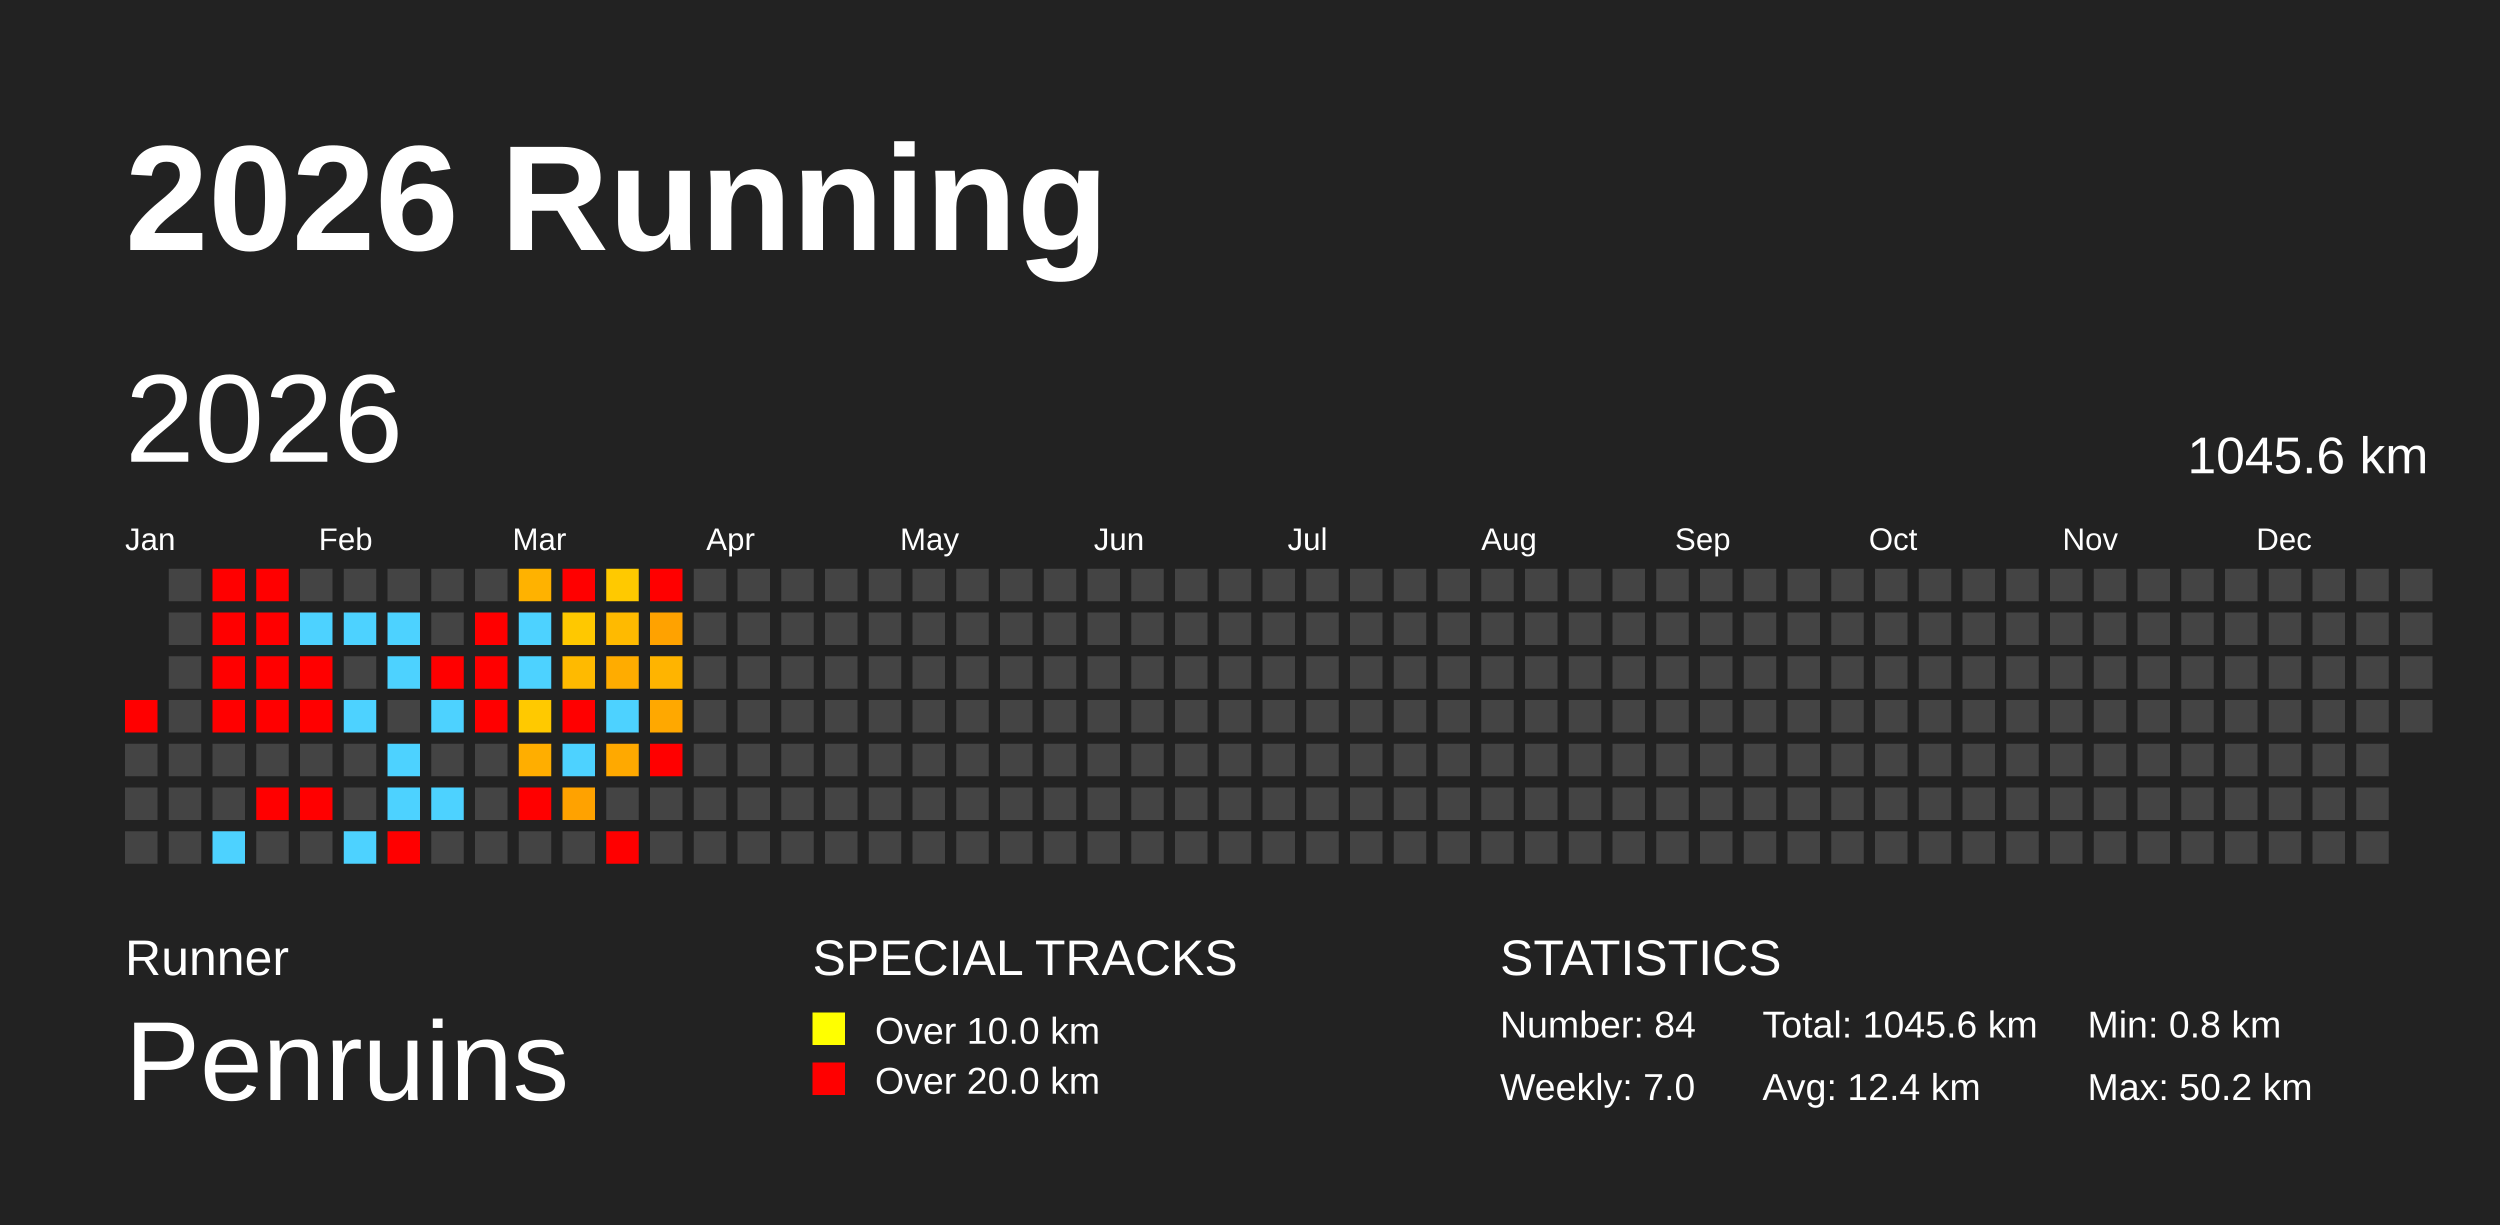
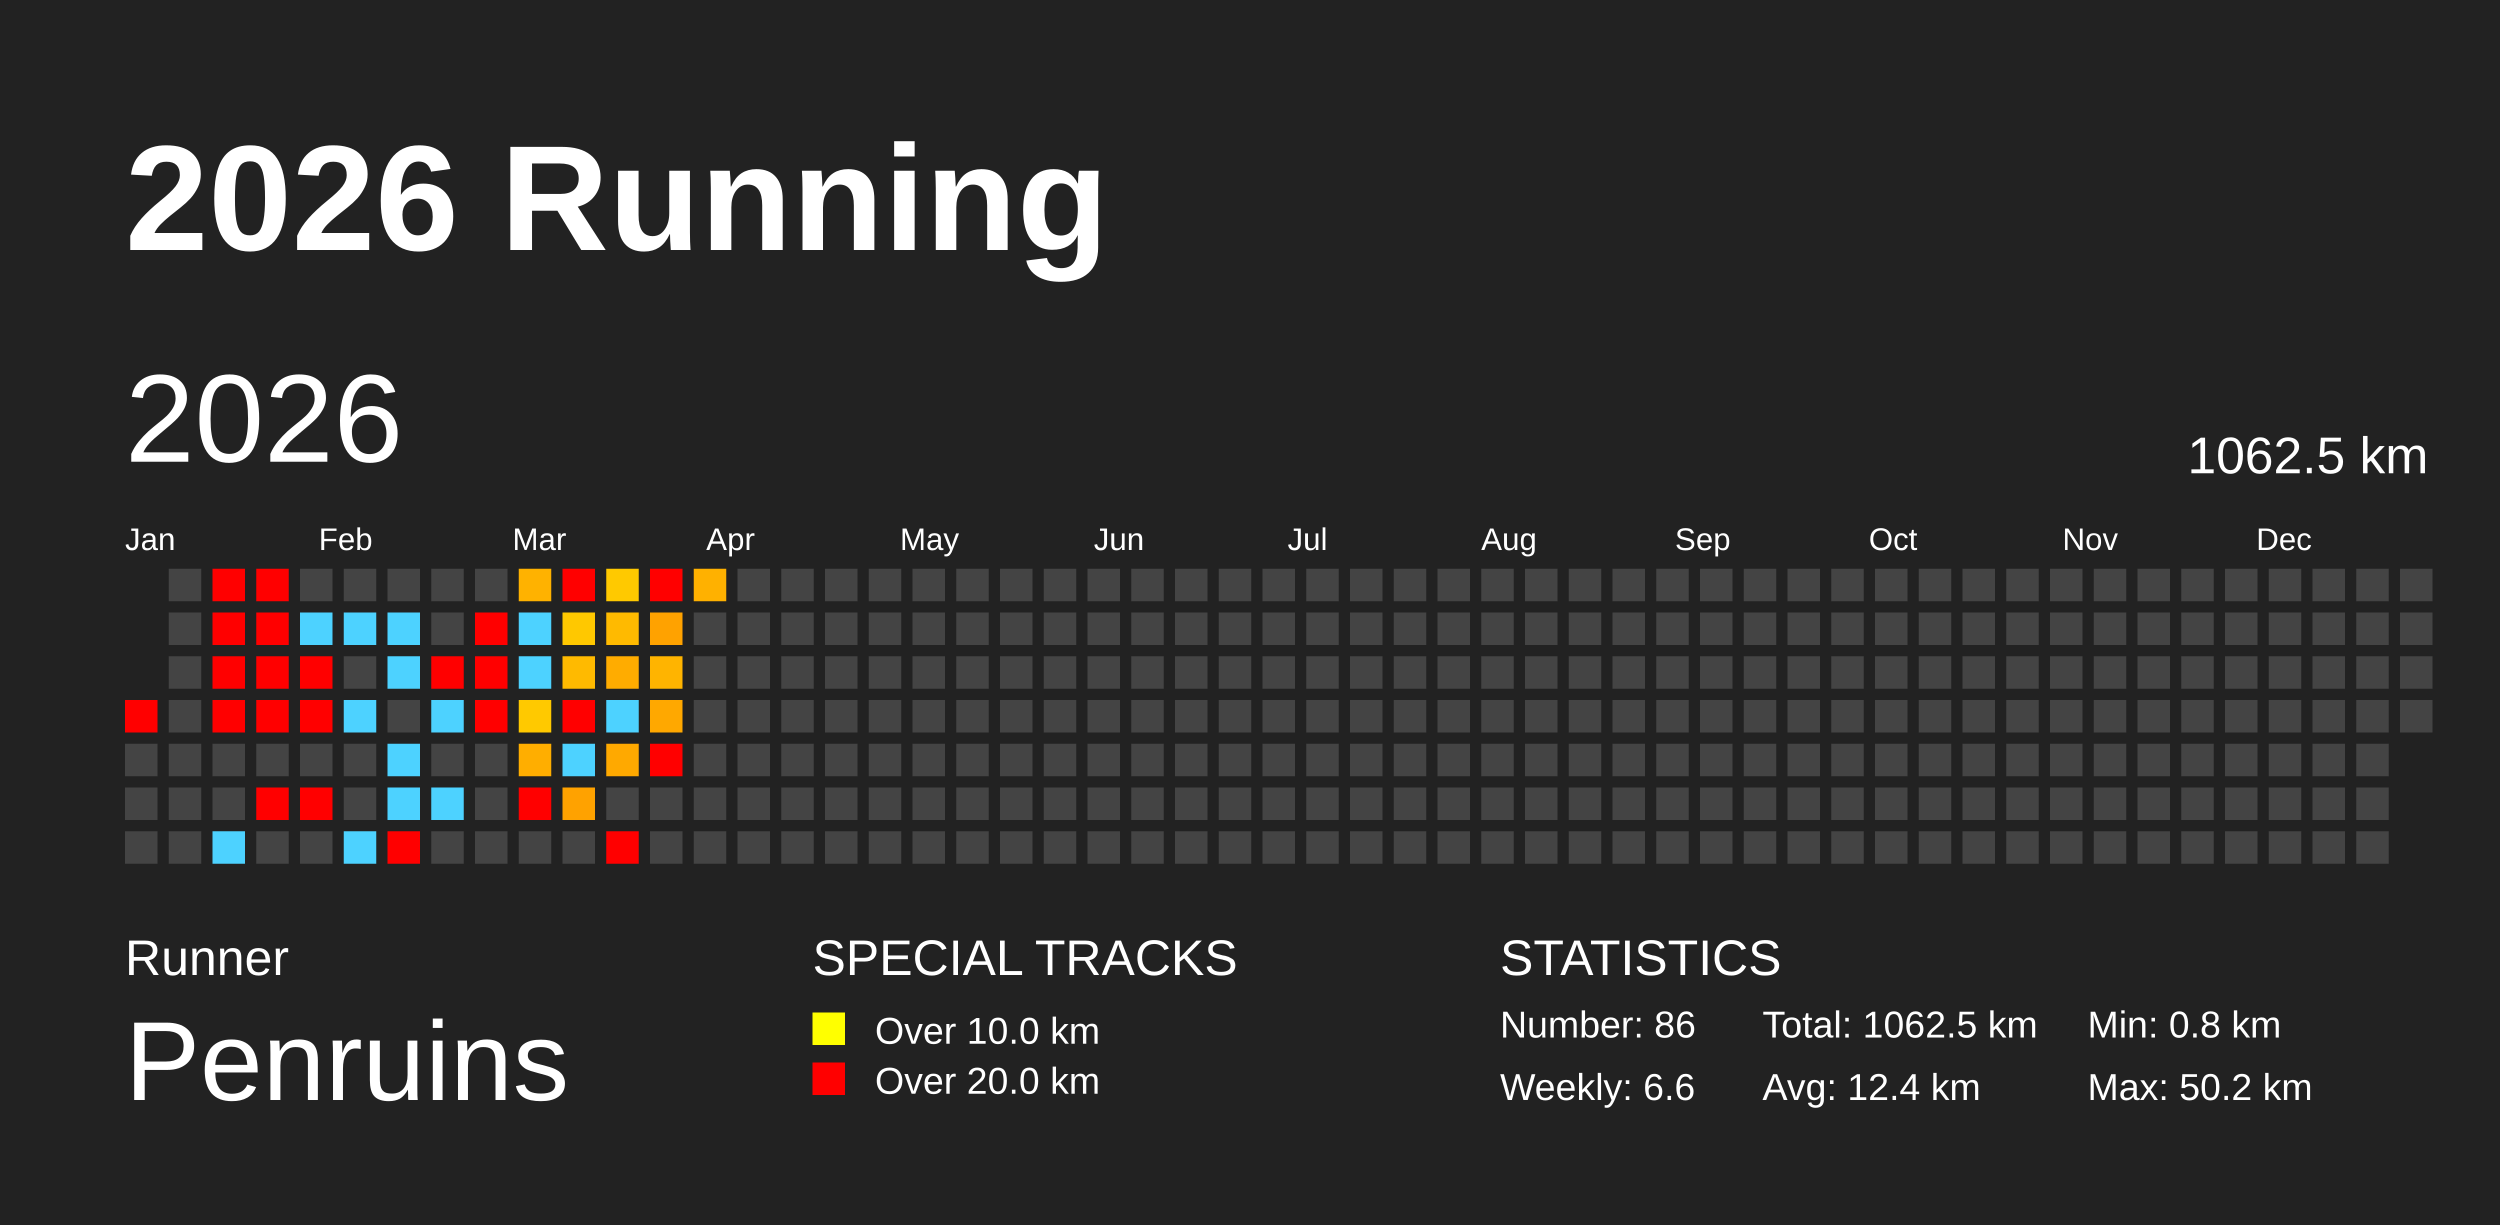
<svg xmlns="http://www.w3.org/2000/svg" baseProfile="full" height="98mm" version="1.1" viewBox="0,0,200,98" width="200mm">
  <defs />
  <rect fill="#222222" height="98" width="200" x="0" y="0" />
  <text fill="#FFFFFF" style="font-size:12px; font-family:Arial; font-weight:bold;" x="10" y="20">2026 Running</text>
  <text fill="#FFFFFF" style="font-size:4px; font-family:Arial" x="10" y="78">Runner</text>
  <text fill="#FFFFFF" style="font-size:9px; font-family:Arial" x="10" y="88">Penruins</text>
  <text fill="#FFFFFF" style="font-size:4px; font-family:Arial" x="65" y="78">SPECIAL TRACKS</text>
  <rect fill="yellow" height="2.6" width="2.6" x="65" y="81" />
  <text fill="#FFFFFF" style="font-size:3px; font-family:Arial" x="70" y="83.5">Over 10.0 km</text>
  <rect fill="red" height="2.6" width="2.6" x="65" y="85" />
  <text fill="#FFFFFF" style="font-size:3px; font-family:Arial" x="70" y="87.5">Over 20.0 km</text>
  <text fill="#FFFFFF" style="font-size:4px; font-family:Arial" x="120" y="78">STATISTICS</text>
-   <text fill="#FFFFFF" style="font-size:3px; font-family:Arial" x="120" y="83">Number: 84</text>
-   <text fill="#FFFFFF" style="font-size:3px; font-family:Arial" x="120" y="88">Weekly: 7.0</text>
-   <text fill="#FFFFFF" style="font-size:3px; font-family:Arial" x="141" y="83">Total: 1045.6 km</text>
+   <text fill="#FFFFFF" style="font-size:3px; font-family:Arial" x="120" y="83">Number: 86</text>
+   <text fill="#FFFFFF" style="font-size:3px; font-family:Arial" x="120" y="88">Weekly: 6.6</text>
+   <text fill="#FFFFFF" style="font-size:3px; font-family:Arial" x="141" y="83">Total: 1062.5 km</text>
  <text fill="#FFFFFF" style="font-size:3px; font-family:Arial" x="141" y="88">Avg: 12.4 km</text>
  <text fill="#FFFFFF" style="font-size:3px; font-family:Arial" x="167" y="83">Min: 0.8 km</text>
  <text fill="#FFFFFF" style="font-size:3px; font-family:Arial" x="167" y="88">Max: 50.2 km</text>
  <text dominant-baseline="hanging" fill="#FFFFFF" style="font-size:10.0px; font-family:Arial;" x="10" y="30">2026</text>
-   <text dominant-baseline="hanging" fill="#FFFFFF" style="font-size:4.125px; font-family:Arial;" x="175" y="35">1045.6 km</text>
+   <text dominant-baseline="hanging" fill="#FFFFFF" style="font-size:4.125px; font-family:Arial;" x="175" y="35">1062.5 km</text>
  <text fill="#FFFFFF" style="font-size:2.5px; font-family:Arial" x="10.0" y="44">Jan</text>
  <text fill="#FFFFFF" style="font-size:2.5px; font-family:Arial" x="25.5" y="44">Feb</text>
  <text fill="#FFFFFF" style="font-size:2.5px; font-family:Arial" x="41.0" y="44">Mar</text>
  <text fill="#FFFFFF" style="font-size:2.5px; font-family:Arial" x="56.5" y="44">Apr</text>
  <text fill="#FFFFFF" style="font-size:2.5px; font-family:Arial" x="72.0" y="44">May</text>
  <text fill="#FFFFFF" style="font-size:2.5px; font-family:Arial" x="87.5" y="44">Jun</text>
  <text fill="#FFFFFF" style="font-size:2.5px; font-family:Arial" x="103.0" y="44">Jul</text>
  <text fill="#FFFFFF" style="font-size:2.5px; font-family:Arial" x="118.5" y="44">Aug</text>
  <text fill="#FFFFFF" style="font-size:2.5px; font-family:Arial" x="134.0" y="44">Sep</text>
  <text fill="#FFFFFF" style="font-size:2.5px; font-family:Arial" x="149.5" y="44">Oct</text>
  <text fill="#FFFFFF" style="font-size:2.5px; font-family:Arial" x="165.0" y="44">Nov</text>
  <text fill="#FFFFFF" style="font-size:2.5px; font-family:Arial" x="180.5" y="44">Dec</text>
  <rect fill="red" height="2.6" width="2.6" x="10.0" y="56.0" />
  <rect fill="#444444" height="2.6" width="2.6" x="10.0" y="59.5" />
  <rect fill="#444444" height="2.6" width="2.6" x="10.0" y="63.0" />
  <rect fill="#444444" height="2.6" width="2.6" x="10.0" y="66.5" />
  <rect fill="#444444" height="2.6" width="2.6" x="13.5" y="45.5" />
  <rect fill="#444444" height="2.6" width="2.6" x="13.5" y="49.0" />
  <rect fill="#444444" height="2.6" width="2.6" x="13.5" y="52.5" />
  <rect fill="#444444" height="2.6" width="2.6" x="13.5" y="56.0" />
  <rect fill="#444444" height="2.6" width="2.6" x="13.5" y="59.5" />
  <rect fill="#444444" height="2.6" width="2.6" x="13.5" y="63.0" />
  <rect fill="#444444" height="2.6" width="2.6" x="13.5" y="66.5" />
  <rect fill="red" height="2.6" width="2.6" x="17.0" y="45.5" />
  <rect fill="red" height="2.6" width="2.6" x="17.0" y="49.0" />
  <rect fill="red" height="2.6" width="2.6" x="17.0" y="52.5" />
  <rect fill="red" height="2.6" width="2.6" x="17.0" y="56.0" />
  <rect fill="#444444" height="2.6" width="2.6" x="17.0" y="59.5" />
  <rect fill="#444444" height="2.6" width="2.6" x="17.0" y="63.0" />
  <rect fill="#4dd2ff" height="2.6" width="2.6" x="17.0" y="66.5" />
  <rect fill="red" height="2.6" width="2.6" x="20.5" y="45.5" />
  <rect fill="red" height="2.6" width="2.6" x="20.5" y="49.0" />
  <rect fill="red" height="2.6" width="2.6" x="20.5" y="52.5" />
  <rect fill="red" height="2.6" width="2.6" x="20.5" y="56.0" />
  <rect fill="#444444" height="2.6" width="2.6" x="20.5" y="59.5" />
  <rect fill="red" height="2.6" width="2.6" x="20.5" y="63.0" />
  <rect fill="#444444" height="2.6" width="2.6" x="20.5" y="66.5" />
  <rect fill="#444444" height="2.6" width="2.6" x="24.0" y="45.5" />
  <rect fill="#4dd2ff" height="2.6" width="2.6" x="24.0" y="49.0" />
  <rect fill="red" height="2.6" width="2.6" x="24.0" y="52.5" />
  <rect fill="red" height="2.6" width="2.6" x="24.0" y="56.0" />
  <rect fill="#444444" height="2.6" width="2.6" x="24.0" y="59.5" />
  <rect fill="red" height="2.6" width="2.6" x="24.0" y="63.0" />
  <rect fill="#444444" height="2.6" width="2.6" x="24.0" y="66.5" />
  <rect fill="#444444" height="2.6" width="2.6" x="27.5" y="45.5" />
  <rect fill="#4dd2ff" height="2.6" width="2.6" x="27.5" y="49.0" />
  <rect fill="#444444" height="2.6" width="2.6" x="27.5" y="52.5" />
  <rect fill="#4dd2ff" height="2.6" width="2.6" x="27.5" y="56.0" />
  <rect fill="#444444" height="2.6" width="2.6" x="27.5" y="59.5" />
  <rect fill="#444444" height="2.6" width="2.6" x="27.5" y="63.0" />
  <rect fill="#4dd2ff" height="2.6" width="2.6" x="27.5" y="66.5" />
  <rect fill="#444444" height="2.6" width="2.6" x="31.0" y="45.5" />
  <rect fill="#4dd2ff" height="2.6" width="2.6" x="31.0" y="49.0" />
  <rect fill="#4dd2ff" height="2.6" width="2.6" x="31.0" y="52.5" />
  <rect fill="#444444" height="2.6" width="2.6" x="31.0" y="56.0" />
  <rect fill="#4dd2ff" height="2.6" width="2.6" x="31.0" y="59.5" />
  <rect fill="#4dd2ff" height="2.6" width="2.6" x="31.0" y="63.0" />
  <rect fill="red" height="2.6" width="2.6" x="31.0" y="66.5" />
  <rect fill="#444444" height="2.6" width="2.6" x="34.5" y="45.5" />
  <rect fill="#444444" height="2.6" width="2.6" x="34.5" y="49.0" />
  <rect fill="red" height="2.6" width="2.6" x="34.5" y="52.5" />
  <rect fill="#4dd2ff" height="2.6" width="2.6" x="34.5" y="56.0" />
  <rect fill="#444444" height="2.6" width="2.6" x="34.5" y="59.5" />
  <rect fill="#4dd2ff" height="2.6" width="2.6" x="34.5" y="63.0" />
  <rect fill="#444444" height="2.6" width="2.6" x="34.5" y="66.5" />
  <rect fill="#444444" height="2.6" width="2.6" x="38.0" y="45.5" />
  <rect fill="red" height="2.6" width="2.6" x="38.0" y="49.0" />
  <rect fill="red" height="2.6" width="2.6" x="38.0" y="52.5" />
  <rect fill="red" height="2.6" width="2.6" x="38.0" y="56.0" />
  <rect fill="#444444" height="2.6" width="2.6" x="38.0" y="59.5" />
  <rect fill="#444444" height="2.6" width="2.6" x="38.0" y="63.0" />
  <rect fill="#444444" height="2.6" width="2.6" x="38.0" y="66.5" />
  <rect fill="#ffb200" height="2.6" width="2.6" x="41.5" y="45.5" />
  <rect fill="#4dd2ff" height="2.6" width="2.6" x="41.5" y="49.0" />
  <rect fill="#4dd2ff" height="2.6" width="2.6" x="41.5" y="52.5" />
  <rect fill="#ffc900" height="2.6" width="2.6" x="41.5" y="56.0" />
  <rect fill="#ffae00" height="2.6" width="2.6" x="41.5" y="59.5" />
  <rect fill="red" height="2.6" width="2.6" x="41.5" y="63.0" />
  <rect fill="#444444" height="2.6" width="2.6" x="41.5" y="66.5" />
  <rect fill="red" height="2.6" width="2.6" x="45.0" y="45.5" />
  <rect fill="#ffc800" height="2.6" width="2.6" x="45.0" y="49.0" />
  <rect fill="#ffba00" height="2.6" width="2.6" x="45.0" y="52.5" />
  <rect fill="red" height="2.6" width="2.6" x="45.0" y="56.0" />
  <rect fill="#4dd2ff" height="2.6" width="2.6" x="45.0" y="59.5" />
  <rect fill="#ffa200" height="2.6" width="2.6" x="45.0" y="63.0" />
  <rect fill="#444444" height="2.6" width="2.6" x="45.0" y="66.5" />
  <rect fill="#ffc900" height="2.6" width="2.6" x="48.5" y="45.5" />
  <rect fill="#ffba00" height="2.6" width="2.6" x="48.5" y="49.0" />
  <rect fill="#ffac00" height="2.6" width="2.6" x="48.5" y="52.5" />
  <rect fill="#4dd2ff" height="2.6" width="2.6" x="48.5" y="56.0" />
  <rect fill="#ffa900" height="2.6" width="2.6" x="48.5" y="59.5" />
  <rect fill="#444444" height="2.6" width="2.6" x="48.5" y="63.0" />
  <rect fill="red" height="2.6" width="2.6" x="48.5" y="66.5" />
  <rect fill="red" height="2.6" width="2.6" x="52.0" y="45.5" />
  <rect fill="#ffa200" height="2.6" width="2.6" x="52.0" y="49.0" />
  <rect fill="#ffb400" height="2.6" width="2.6" x="52.0" y="52.5" />
  <rect fill="#ffa800" height="2.6" width="2.6" x="52.0" y="56.0" />
  <rect fill="red" height="2.6" width="2.6" x="52.0" y="59.5" />
  <rect fill="#444444" height="2.6" width="2.6" x="52.0" y="63.0" />
  <rect fill="#444444" height="2.6" width="2.6" x="52.0" y="66.5" />
-   <rect fill="#444444" height="2.6" width="2.6" x="55.5" y="45.5" />
+   <rect fill="#ffb100" height="2.6" width="2.6" x="55.5" y="45.5" />
  <rect fill="#444444" height="2.6" width="2.6" x="55.5" y="49.0" />
  <rect fill="#444444" height="2.6" width="2.6" x="55.5" y="52.5" />
  <rect fill="#444444" height="2.6" width="2.6" x="55.5" y="56.0" />
  <rect fill="#444444" height="2.6" width="2.6" x="55.5" y="59.5" />
  <rect fill="#444444" height="2.6" width="2.6" x="55.5" y="63.0" />
  <rect fill="#444444" height="2.6" width="2.6" x="55.5" y="66.5" />
  <rect fill="#444444" height="2.6" width="2.6" x="59.0" y="45.5" />
  <rect fill="#444444" height="2.6" width="2.6" x="59.0" y="49.0" />
  <rect fill="#444444" height="2.6" width="2.6" x="59.0" y="52.5" />
  <rect fill="#444444" height="2.6" width="2.6" x="59.0" y="56.0" />
  <rect fill="#444444" height="2.6" width="2.6" x="59.0" y="59.5" />
  <rect fill="#444444" height="2.6" width="2.6" x="59.0" y="63.0" />
  <rect fill="#444444" height="2.6" width="2.6" x="59.0" y="66.5" />
  <rect fill="#444444" height="2.6" width="2.6" x="62.5" y="45.5" />
  <rect fill="#444444" height="2.6" width="2.6" x="62.5" y="49.0" />
  <rect fill="#444444" height="2.6" width="2.6" x="62.5" y="52.5" />
  <rect fill="#444444" height="2.6" width="2.6" x="62.5" y="56.0" />
  <rect fill="#444444" height="2.6" width="2.6" x="62.5" y="59.5" />
  <rect fill="#444444" height="2.6" width="2.6" x="62.5" y="63.0" />
  <rect fill="#444444" height="2.6" width="2.6" x="62.5" y="66.5" />
  <rect fill="#444444" height="2.6" width="2.6" x="66.0" y="45.5" />
  <rect fill="#444444" height="2.6" width="2.6" x="66.0" y="49.0" />
  <rect fill="#444444" height="2.6" width="2.6" x="66.0" y="52.5" />
  <rect fill="#444444" height="2.6" width="2.6" x="66.0" y="56.0" />
  <rect fill="#444444" height="2.6" width="2.6" x="66.0" y="59.5" />
  <rect fill="#444444" height="2.6" width="2.6" x="66.0" y="63.0" />
  <rect fill="#444444" height="2.6" width="2.6" x="66.0" y="66.5" />
  <rect fill="#444444" height="2.6" width="2.6" x="69.5" y="45.5" />
  <rect fill="#444444" height="2.6" width="2.6" x="69.5" y="49.0" />
  <rect fill="#444444" height="2.6" width="2.6" x="69.5" y="52.5" />
  <rect fill="#444444" height="2.6" width="2.6" x="69.5" y="56.0" />
  <rect fill="#444444" height="2.6" width="2.6" x="69.5" y="59.5" />
  <rect fill="#444444" height="2.6" width="2.6" x="69.5" y="63.0" />
  <rect fill="#444444" height="2.6" width="2.6" x="69.5" y="66.5" />
  <rect fill="#444444" height="2.6" width="2.6" x="73.0" y="45.5" />
  <rect fill="#444444" height="2.6" width="2.6" x="73.0" y="49.0" />
  <rect fill="#444444" height="2.6" width="2.6" x="73.0" y="52.5" />
  <rect fill="#444444" height="2.6" width="2.6" x="73.0" y="56.0" />
  <rect fill="#444444" height="2.6" width="2.6" x="73.0" y="59.5" />
  <rect fill="#444444" height="2.6" width="2.6" x="73.0" y="63.0" />
  <rect fill="#444444" height="2.6" width="2.6" x="73.0" y="66.5" />
  <rect fill="#444444" height="2.6" width="2.6" x="76.5" y="45.5" />
  <rect fill="#444444" height="2.6" width="2.6" x="76.5" y="49.0" />
  <rect fill="#444444" height="2.6" width="2.6" x="76.5" y="52.5" />
  <rect fill="#444444" height="2.6" width="2.6" x="76.5" y="56.0" />
  <rect fill="#444444" height="2.6" width="2.6" x="76.5" y="59.5" />
  <rect fill="#444444" height="2.6" width="2.6" x="76.5" y="63.0" />
  <rect fill="#444444" height="2.6" width="2.6" x="76.5" y="66.5" />
  <rect fill="#444444" height="2.6" width="2.6" x="80.0" y="45.5" />
  <rect fill="#444444" height="2.6" width="2.6" x="80.0" y="49.0" />
  <rect fill="#444444" height="2.6" width="2.6" x="80.0" y="52.5" />
  <rect fill="#444444" height="2.6" width="2.6" x="80.0" y="56.0" />
  <rect fill="#444444" height="2.6" width="2.6" x="80.0" y="59.5" />
  <rect fill="#444444" height="2.6" width="2.6" x="80.0" y="63.0" />
  <rect fill="#444444" height="2.6" width="2.6" x="80.0" y="66.5" />
  <rect fill="#444444" height="2.6" width="2.6" x="83.5" y="45.5" />
  <rect fill="#444444" height="2.6" width="2.6" x="83.5" y="49.0" />
  <rect fill="#444444" height="2.6" width="2.6" x="83.5" y="52.5" />
  <rect fill="#444444" height="2.6" width="2.6" x="83.5" y="56.0" />
  <rect fill="#444444" height="2.6" width="2.6" x="83.5" y="59.5" />
  <rect fill="#444444" height="2.6" width="2.6" x="83.5" y="63.0" />
  <rect fill="#444444" height="2.6" width="2.6" x="83.5" y="66.5" />
  <rect fill="#444444" height="2.6" width="2.6" x="87.0" y="45.5" />
  <rect fill="#444444" height="2.6" width="2.6" x="87.0" y="49.0" />
  <rect fill="#444444" height="2.6" width="2.6" x="87.0" y="52.5" />
  <rect fill="#444444" height="2.6" width="2.6" x="87.0" y="56.0" />
  <rect fill="#444444" height="2.6" width="2.6" x="87.0" y="59.5" />
  <rect fill="#444444" height="2.6" width="2.6" x="87.0" y="63.0" />
  <rect fill="#444444" height="2.6" width="2.6" x="87.0" y="66.5" />
  <rect fill="#444444" height="2.6" width="2.6" x="90.5" y="45.5" />
  <rect fill="#444444" height="2.6" width="2.6" x="90.5" y="49.0" />
  <rect fill="#444444" height="2.6" width="2.6" x="90.5" y="52.5" />
  <rect fill="#444444" height="2.6" width="2.6" x="90.5" y="56.0" />
  <rect fill="#444444" height="2.6" width="2.6" x="90.5" y="59.5" />
  <rect fill="#444444" height="2.6" width="2.6" x="90.5" y="63.0" />
  <rect fill="#444444" height="2.6" width="2.6" x="90.5" y="66.5" />
  <rect fill="#444444" height="2.6" width="2.6" x="94.0" y="45.5" />
  <rect fill="#444444" height="2.6" width="2.6" x="94.0" y="49.0" />
  <rect fill="#444444" height="2.6" width="2.6" x="94.0" y="52.5" />
  <rect fill="#444444" height="2.6" width="2.6" x="94.0" y="56.0" />
  <rect fill="#444444" height="2.6" width="2.6" x="94.0" y="59.5" />
  <rect fill="#444444" height="2.6" width="2.6" x="94.0" y="63.0" />
  <rect fill="#444444" height="2.6" width="2.6" x="94.0" y="66.5" />
  <rect fill="#444444" height="2.6" width="2.6" x="97.5" y="45.5" />
  <rect fill="#444444" height="2.6" width="2.6" x="97.5" y="49.0" />
  <rect fill="#444444" height="2.6" width="2.6" x="97.5" y="52.5" />
  <rect fill="#444444" height="2.6" width="2.6" x="97.5" y="56.0" />
  <rect fill="#444444" height="2.6" width="2.6" x="97.5" y="59.5" />
  <rect fill="#444444" height="2.6" width="2.6" x="97.5" y="63.0" />
  <rect fill="#444444" height="2.6" width="2.6" x="97.5" y="66.5" />
  <rect fill="#444444" height="2.6" width="2.6" x="101.0" y="45.5" />
  <rect fill="#444444" height="2.6" width="2.6" x="101.0" y="49.0" />
  <rect fill="#444444" height="2.6" width="2.6" x="101.0" y="52.5" />
  <rect fill="#444444" height="2.6" width="2.6" x="101.0" y="56.0" />
  <rect fill="#444444" height="2.6" width="2.6" x="101.0" y="59.5" />
  <rect fill="#444444" height="2.6" width="2.6" x="101.0" y="63.0" />
  <rect fill="#444444" height="2.6" width="2.6" x="101.0" y="66.5" />
  <rect fill="#444444" height="2.6" width="2.6" x="104.5" y="45.5" />
  <rect fill="#444444" height="2.6" width="2.6" x="104.5" y="49.0" />
  <rect fill="#444444" height="2.6" width="2.6" x="104.5" y="52.5" />
  <rect fill="#444444" height="2.6" width="2.6" x="104.5" y="56.0" />
  <rect fill="#444444" height="2.6" width="2.6" x="104.5" y="59.5" />
  <rect fill="#444444" height="2.6" width="2.6" x="104.5" y="63.0" />
  <rect fill="#444444" height="2.6" width="2.6" x="104.5" y="66.5" />
  <rect fill="#444444" height="2.6" width="2.6" x="108.0" y="45.5" />
  <rect fill="#444444" height="2.6" width="2.6" x="108.0" y="49.0" />
  <rect fill="#444444" height="2.6" width="2.6" x="108.0" y="52.5" />
  <rect fill="#444444" height="2.6" width="2.6" x="108.0" y="56.0" />
  <rect fill="#444444" height="2.6" width="2.6" x="108.0" y="59.5" />
  <rect fill="#444444" height="2.6" width="2.6" x="108.0" y="63.0" />
  <rect fill="#444444" height="2.6" width="2.6" x="108.0" y="66.5" />
  <rect fill="#444444" height="2.6" width="2.6" x="111.5" y="45.5" />
  <rect fill="#444444" height="2.6" width="2.6" x="111.5" y="49.0" />
  <rect fill="#444444" height="2.6" width="2.6" x="111.5" y="52.5" />
  <rect fill="#444444" height="2.6" width="2.6" x="111.5" y="56.0" />
  <rect fill="#444444" height="2.6" width="2.6" x="111.5" y="59.5" />
  <rect fill="#444444" height="2.6" width="2.6" x="111.5" y="63.0" />
  <rect fill="#444444" height="2.6" width="2.6" x="111.5" y="66.5" />
  <rect fill="#444444" height="2.6" width="2.6" x="115.0" y="45.5" />
  <rect fill="#444444" height="2.6" width="2.6" x="115.0" y="49.0" />
  <rect fill="#444444" height="2.6" width="2.6" x="115.0" y="52.5" />
  <rect fill="#444444" height="2.6" width="2.6" x="115.0" y="56.0" />
  <rect fill="#444444" height="2.6" width="2.6" x="115.0" y="59.5" />
  <rect fill="#444444" height="2.6" width="2.6" x="115.0" y="63.0" />
  <rect fill="#444444" height="2.6" width="2.6" x="115.0" y="66.5" />
  <rect fill="#444444" height="2.6" width="2.6" x="118.5" y="45.5" />
  <rect fill="#444444" height="2.6" width="2.6" x="118.5" y="49.0" />
  <rect fill="#444444" height="2.6" width="2.6" x="118.5" y="52.5" />
  <rect fill="#444444" height="2.6" width="2.6" x="118.5" y="56.0" />
  <rect fill="#444444" height="2.6" width="2.6" x="118.5" y="59.5" />
  <rect fill="#444444" height="2.6" width="2.6" x="118.5" y="63.0" />
  <rect fill="#444444" height="2.6" width="2.6" x="118.5" y="66.5" />
  <rect fill="#444444" height="2.6" width="2.6" x="122.0" y="45.5" />
  <rect fill="#444444" height="2.6" width="2.6" x="122.0" y="49.0" />
  <rect fill="#444444" height="2.6" width="2.6" x="122.0" y="52.5" />
  <rect fill="#444444" height="2.6" width="2.6" x="122.0" y="56.0" />
  <rect fill="#444444" height="2.6" width="2.6" x="122.0" y="59.5" />
  <rect fill="#444444" height="2.6" width="2.6" x="122.0" y="63.0" />
  <rect fill="#444444" height="2.6" width="2.6" x="122.0" y="66.5" />
  <rect fill="#444444" height="2.6" width="2.6" x="125.5" y="45.5" />
  <rect fill="#444444" height="2.6" width="2.6" x="125.5" y="49.0" />
  <rect fill="#444444" height="2.6" width="2.6" x="125.5" y="52.5" />
  <rect fill="#444444" height="2.6" width="2.6" x="125.5" y="56.0" />
  <rect fill="#444444" height="2.6" width="2.6" x="125.5" y="59.5" />
  <rect fill="#444444" height="2.6" width="2.6" x="125.5" y="63.0" />
  <rect fill="#444444" height="2.6" width="2.6" x="125.5" y="66.5" />
  <rect fill="#444444" height="2.6" width="2.6" x="129.0" y="45.5" />
  <rect fill="#444444" height="2.6" width="2.6" x="129.0" y="49.0" />
  <rect fill="#444444" height="2.6" width="2.6" x="129.0" y="52.5" />
  <rect fill="#444444" height="2.6" width="2.6" x="129.0" y="56.0" />
  <rect fill="#444444" height="2.6" width="2.6" x="129.0" y="59.5" />
  <rect fill="#444444" height="2.6" width="2.6" x="129.0" y="63.0" />
  <rect fill="#444444" height="2.6" width="2.6" x="129.0" y="66.5" />
  <rect fill="#444444" height="2.6" width="2.6" x="132.5" y="45.5" />
  <rect fill="#444444" height="2.6" width="2.6" x="132.5" y="49.0" />
  <rect fill="#444444" height="2.6" width="2.6" x="132.5" y="52.5" />
  <rect fill="#444444" height="2.6" width="2.6" x="132.5" y="56.0" />
  <rect fill="#444444" height="2.6" width="2.6" x="132.5" y="59.5" />
  <rect fill="#444444" height="2.6" width="2.6" x="132.5" y="63.0" />
  <rect fill="#444444" height="2.6" width="2.6" x="132.5" y="66.5" />
  <rect fill="#444444" height="2.6" width="2.6" x="136.0" y="45.5" />
  <rect fill="#444444" height="2.6" width="2.6" x="136.0" y="49.0" />
  <rect fill="#444444" height="2.6" width="2.6" x="136.0" y="52.5" />
  <rect fill="#444444" height="2.6" width="2.6" x="136.0" y="56.0" />
  <rect fill="#444444" height="2.6" width="2.6" x="136.0" y="59.5" />
  <rect fill="#444444" height="2.6" width="2.6" x="136.0" y="63.0" />
  <rect fill="#444444" height="2.6" width="2.6" x="136.0" y="66.5" />
  <rect fill="#444444" height="2.6" width="2.6" x="139.5" y="45.5" />
  <rect fill="#444444" height="2.6" width="2.6" x="139.5" y="49.0" />
  <rect fill="#444444" height="2.6" width="2.6" x="139.5" y="52.5" />
  <rect fill="#444444" height="2.6" width="2.6" x="139.5" y="56.0" />
  <rect fill="#444444" height="2.6" width="2.6" x="139.5" y="59.5" />
  <rect fill="#444444" height="2.6" width="2.6" x="139.5" y="63.0" />
  <rect fill="#444444" height="2.6" width="2.6" x="139.5" y="66.5" />
  <rect fill="#444444" height="2.6" width="2.6" x="143.0" y="45.5" />
  <rect fill="#444444" height="2.6" width="2.6" x="143.0" y="49.0" />
  <rect fill="#444444" height="2.6" width="2.6" x="143.0" y="52.5" />
  <rect fill="#444444" height="2.6" width="2.6" x="143.0" y="56.0" />
  <rect fill="#444444" height="2.6" width="2.6" x="143.0" y="59.5" />
  <rect fill="#444444" height="2.6" width="2.6" x="143.0" y="63.0" />
  <rect fill="#444444" height="2.6" width="2.6" x="143.0" y="66.5" />
  <rect fill="#444444" height="2.6" width="2.6" x="146.5" y="45.5" />
  <rect fill="#444444" height="2.6" width="2.6" x="146.5" y="49.0" />
  <rect fill="#444444" height="2.6" width="2.6" x="146.5" y="52.5" />
  <rect fill="#444444" height="2.6" width="2.6" x="146.5" y="56.0" />
  <rect fill="#444444" height="2.6" width="2.6" x="146.5" y="59.5" />
  <rect fill="#444444" height="2.6" width="2.6" x="146.5" y="63.0" />
  <rect fill="#444444" height="2.6" width="2.6" x="146.5" y="66.5" />
  <rect fill="#444444" height="2.6" width="2.6" x="150.0" y="45.5" />
  <rect fill="#444444" height="2.6" width="2.6" x="150.0" y="49.0" />
  <rect fill="#444444" height="2.6" width="2.6" x="150.0" y="52.5" />
  <rect fill="#444444" height="2.6" width="2.6" x="150.0" y="56.0" />
  <rect fill="#444444" height="2.6" width="2.6" x="150.0" y="59.5" />
  <rect fill="#444444" height="2.6" width="2.6" x="150.0" y="63.0" />
  <rect fill="#444444" height="2.6" width="2.6" x="150.0" y="66.5" />
  <rect fill="#444444" height="2.6" width="2.6" x="153.5" y="45.5" />
  <rect fill="#444444" height="2.6" width="2.6" x="153.5" y="49.0" />
  <rect fill="#444444" height="2.6" width="2.6" x="153.5" y="52.5" />
  <rect fill="#444444" height="2.6" width="2.6" x="153.5" y="56.0" />
  <rect fill="#444444" height="2.6" width="2.6" x="153.5" y="59.5" />
  <rect fill="#444444" height="2.6" width="2.6" x="153.5" y="63.0" />
  <rect fill="#444444" height="2.6" width="2.6" x="153.5" y="66.5" />
  <rect fill="#444444" height="2.6" width="2.6" x="157.0" y="45.5" />
  <rect fill="#444444" height="2.6" width="2.6" x="157.0" y="49.0" />
  <rect fill="#444444" height="2.6" width="2.6" x="157.0" y="52.5" />
  <rect fill="#444444" height="2.6" width="2.6" x="157.0" y="56.0" />
  <rect fill="#444444" height="2.6" width="2.6" x="157.0" y="59.5" />
  <rect fill="#444444" height="2.6" width="2.6" x="157.0" y="63.0" />
  <rect fill="#444444" height="2.6" width="2.6" x="157.0" y="66.5" />
  <rect fill="#444444" height="2.6" width="2.6" x="160.5" y="45.5" />
  <rect fill="#444444" height="2.6" width="2.6" x="160.5" y="49.0" />
  <rect fill="#444444" height="2.6" width="2.6" x="160.5" y="52.5" />
  <rect fill="#444444" height="2.6" width="2.6" x="160.5" y="56.0" />
  <rect fill="#444444" height="2.6" width="2.6" x="160.5" y="59.5" />
  <rect fill="#444444" height="2.6" width="2.6" x="160.5" y="63.0" />
  <rect fill="#444444" height="2.6" width="2.6" x="160.5" y="66.5" />
  <rect fill="#444444" height="2.6" width="2.6" x="164.0" y="45.5" />
  <rect fill="#444444" height="2.6" width="2.6" x="164.0" y="49.0" />
  <rect fill="#444444" height="2.6" width="2.6" x="164.0" y="52.5" />
  <rect fill="#444444" height="2.6" width="2.6" x="164.0" y="56.0" />
  <rect fill="#444444" height="2.6" width="2.6" x="164.0" y="59.5" />
  <rect fill="#444444" height="2.6" width="2.6" x="164.0" y="63.0" />
  <rect fill="#444444" height="2.6" width="2.6" x="164.0" y="66.5" />
  <rect fill="#444444" height="2.6" width="2.6" x="167.5" y="45.5" />
  <rect fill="#444444" height="2.6" width="2.6" x="167.5" y="49.0" />
  <rect fill="#444444" height="2.6" width="2.6" x="167.5" y="52.5" />
  <rect fill="#444444" height="2.6" width="2.6" x="167.5" y="56.0" />
  <rect fill="#444444" height="2.6" width="2.6" x="167.5" y="59.5" />
  <rect fill="#444444" height="2.6" width="2.6" x="167.5" y="63.0" />
  <rect fill="#444444" height="2.6" width="2.6" x="167.5" y="66.5" />
  <rect fill="#444444" height="2.6" width="2.6" x="171.0" y="45.5" />
  <rect fill="#444444" height="2.6" width="2.6" x="171.0" y="49.0" />
  <rect fill="#444444" height="2.6" width="2.6" x="171.0" y="52.5" />
  <rect fill="#444444" height="2.6" width="2.6" x="171.0" y="56.0" />
  <rect fill="#444444" height="2.6" width="2.6" x="171.0" y="59.5" />
  <rect fill="#444444" height="2.6" width="2.6" x="171.0" y="63.0" />
  <rect fill="#444444" height="2.6" width="2.6" x="171.0" y="66.5" />
  <rect fill="#444444" height="2.6" width="2.6" x="174.5" y="45.5" />
  <rect fill="#444444" height="2.6" width="2.6" x="174.5" y="49.0" />
  <rect fill="#444444" height="2.6" width="2.6" x="174.5" y="52.5" />
  <rect fill="#444444" height="2.6" width="2.6" x="174.5" y="56.0" />
  <rect fill="#444444" height="2.6" width="2.6" x="174.5" y="59.5" />
  <rect fill="#444444" height="2.6" width="2.6" x="174.5" y="63.0" />
  <rect fill="#444444" height="2.6" width="2.6" x="174.5" y="66.5" />
  <rect fill="#444444" height="2.6" width="2.6" x="178.0" y="45.5" />
  <rect fill="#444444" height="2.6" width="2.6" x="178.0" y="49.0" />
  <rect fill="#444444" height="2.6" width="2.6" x="178.0" y="52.5" />
  <rect fill="#444444" height="2.6" width="2.6" x="178.0" y="56.0" />
  <rect fill="#444444" height="2.6" width="2.6" x="178.0" y="59.5" />
  <rect fill="#444444" height="2.6" width="2.6" x="178.0" y="63.0" />
  <rect fill="#444444" height="2.6" width="2.6" x="178.0" y="66.5" />
  <rect fill="#444444" height="2.6" width="2.6" x="181.5" y="45.5" />
  <rect fill="#444444" height="2.6" width="2.6" x="181.5" y="49.0" />
  <rect fill="#444444" height="2.6" width="2.6" x="181.5" y="52.5" />
  <rect fill="#444444" height="2.6" width="2.6" x="181.5" y="56.0" />
  <rect fill="#444444" height="2.6" width="2.6" x="181.5" y="59.5" />
  <rect fill="#444444" height="2.6" width="2.6" x="181.5" y="63.0" />
  <rect fill="#444444" height="2.6" width="2.6" x="181.5" y="66.5" />
  <rect fill="#444444" height="2.6" width="2.6" x="185.0" y="45.5" />
  <rect fill="#444444" height="2.6" width="2.6" x="185.0" y="49.0" />
  <rect fill="#444444" height="2.6" width="2.6" x="185.0" y="52.5" />
  <rect fill="#444444" height="2.6" width="2.6" x="185.0" y="56.0" />
  <rect fill="#444444" height="2.6" width="2.6" x="185.0" y="59.5" />
  <rect fill="#444444" height="2.6" width="2.6" x="185.0" y="63.0" />
  <rect fill="#444444" height="2.6" width="2.6" x="185.0" y="66.5" />
  <rect fill="#444444" height="2.6" width="2.6" x="188.5" y="45.5" />
  <rect fill="#444444" height="2.6" width="2.6" x="188.5" y="49.0" />
  <rect fill="#444444" height="2.6" width="2.6" x="188.5" y="52.5" />
  <rect fill="#444444" height="2.6" width="2.6" x="188.5" y="56.0" />
  <rect fill="#444444" height="2.6" width="2.6" x="188.5" y="59.5" />
  <rect fill="#444444" height="2.6" width="2.6" x="188.5" y="63.0" />
  <rect fill="#444444" height="2.6" width="2.6" x="188.5" y="66.5" />
  <rect fill="#444444" height="2.6" width="2.6" x="192.0" y="45.5" />
  <rect fill="#444444" height="2.6" width="2.6" x="192.0" y="49.0" />
  <rect fill="#444444" height="2.6" width="2.6" x="192.0" y="52.5" />
  <rect fill="#444444" height="2.6" width="2.6" x="192.0" y="56.0" />
</svg>
